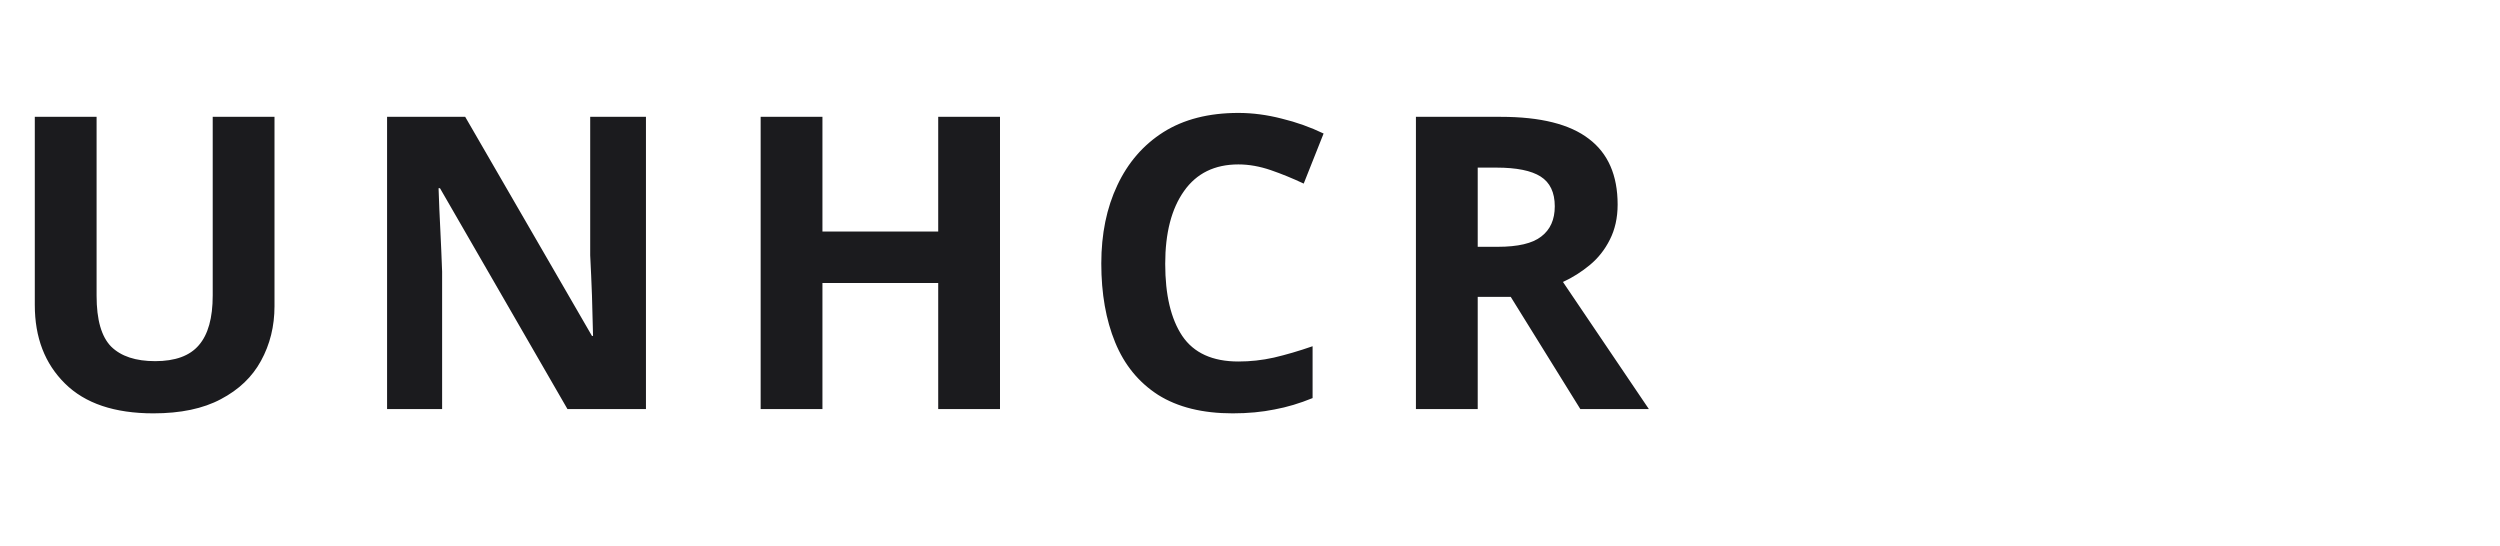
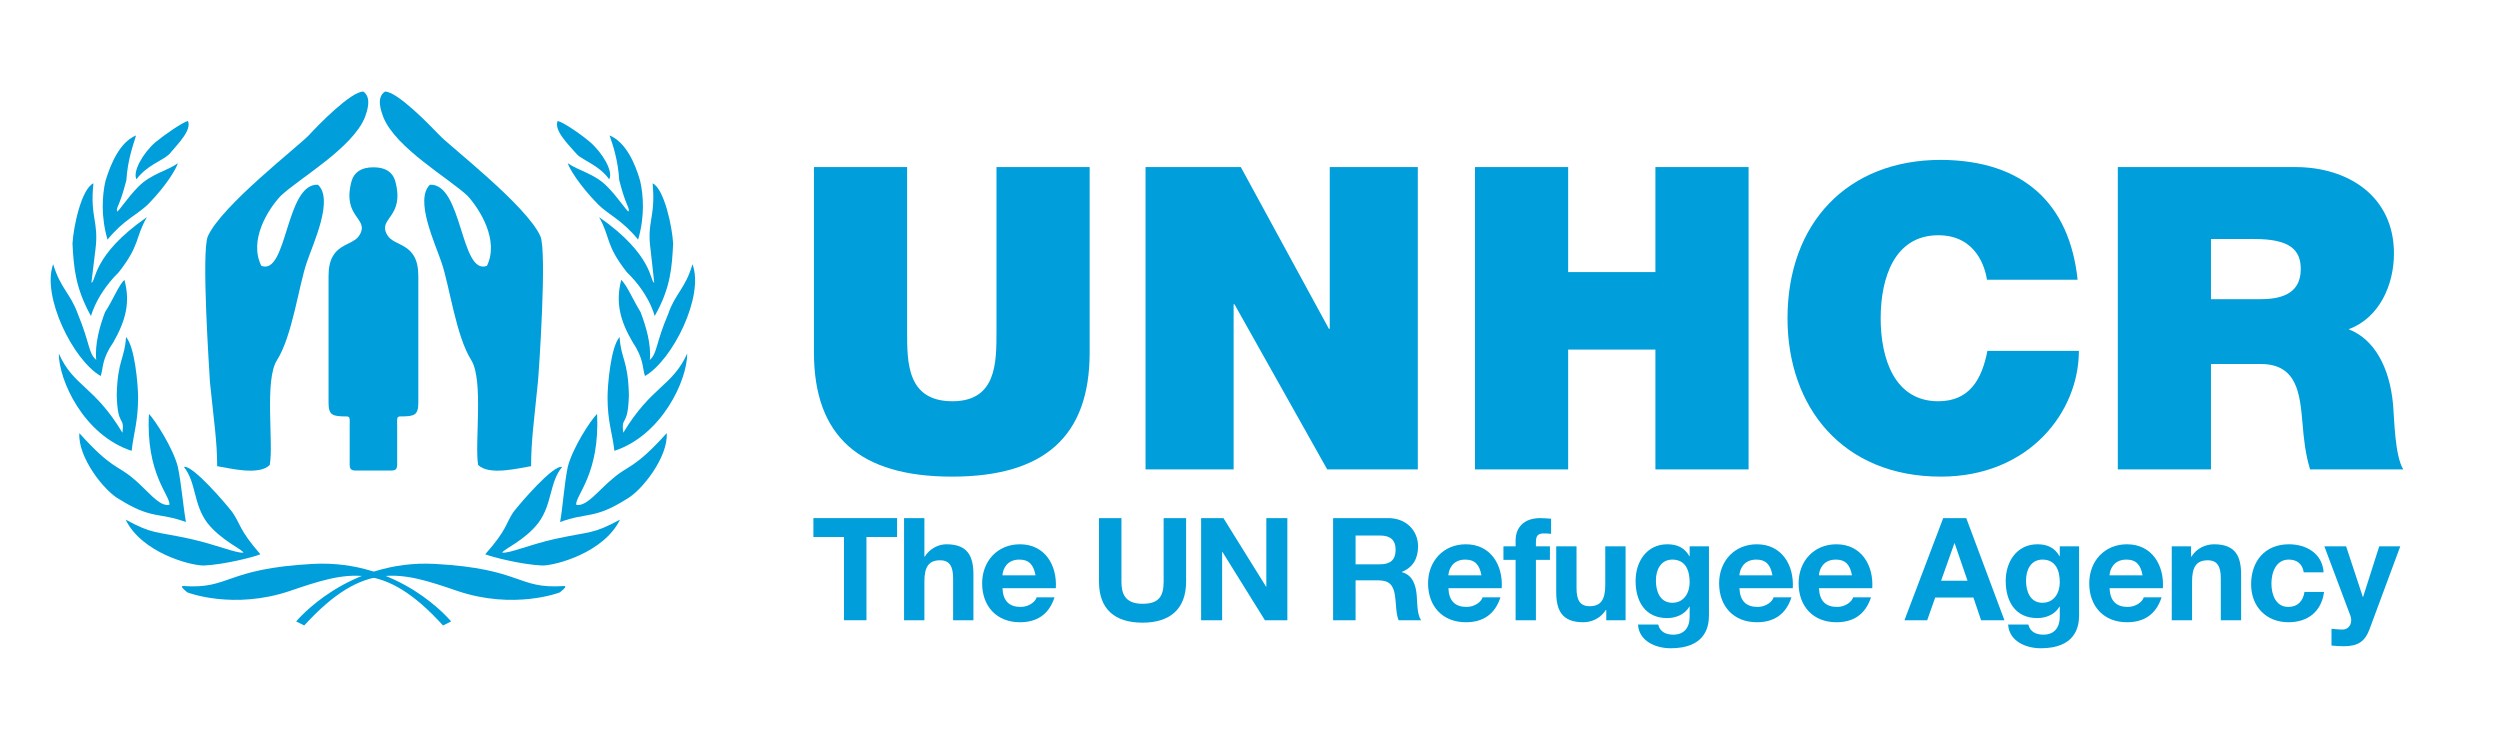
- <svg xmlns="http://www.w3.org/2000/svg" viewBox="0 0 110 24" height="24">
-   <text x="0" y="18" font-family="sans-serif" font-weight="700" font-size="18" fill="#1b1b1e" letter-spacing="0.1em">UNHCR</text>
+ <svg xmlns="http://www.w3.org/2000/svg" width="100%" height="100%" viewBox="0 0 2048 600" version="1.1" xml:space="preserve" style="fill-rule:evenodd;clip-rule:evenodd;stroke-linejoin:round;stroke-miterlimit:2;" id="svg92">
+   <defs id="defs96" />
+   <g transform="matrix(2.63182,0,0,2.63182,1007.58,302.79)" id="g90">
+     <g id="yhyh.svg" transform="matrix(1,0,0,1,-402.5,-402.5)">
+       <g transform="matrix(4.16667,0,0,4.16667,0,0)" id="g86">
+         <path d="M33.955,104.139C34.448,104.139 34.387,103.857 34.387,103.333L34.387,100.79C34.387,100.264 34.335,100.097 34.635,100.097C35.682,100.097 35.968,100.002 35.968,99.067L35.968,89.615C35.968,87.041 34.149,87.466 33.635,86.526C32.909,85.253 34.997,85.253 34.239,82.497C34.046,81.874 33.556,81.486 32.614,81.486C31.671,81.486 31.18,81.874 30.987,82.497C30.229,85.253 32.32,85.253 31.59,86.526C31.076,87.466 29.261,87.041 29.261,89.615L29.261,99.067C29.261,100.002 29.543,100.097 30.593,100.097C30.889,100.097 30.84,100.264 30.84,100.79L30.84,103.333C30.84,103.857 30.778,104.139 31.273,104.139L33.955,104.139Z" style="fill:#009edb;fill-opacity:1" id="path2" />
+         <path d="M25.679,83.629C24.751,84.619 23.28,86.927 24.239,88.847C26.189,89.598 26.041,82.669 28.468,82.788C29.67,83.9 28.11,87.168 27.629,88.608C27.027,90.379 26.55,94.097 25.409,95.896C24.452,97.397 25.171,102.106 24.868,103.725C24.061,104.534 21.869,103.964 20.94,103.813C20.94,101.956 20.699,100.487 20.4,97.517C20.371,96.918 19.739,87.738 20.249,86.629C21.299,84.318 27.027,79.91 27.81,79.07C28.499,78.319 30.926,75.829 31.858,75.829C32.516,76.28 32.129,77.331 31.978,77.748C31.05,80.059 27.027,82.34 25.679,83.629Z" style="fill:#009edb;fill-opacity:1" id="path4" />
+         <path d="M39.656,83.629C40.554,84.619 42.025,86.927 41.095,88.847C39.116,89.598 39.266,82.669 36.837,82.788C35.667,83.9 37.225,87.168 37.706,88.608C38.305,90.379 38.785,94.097 39.925,95.896C40.857,97.397 40.164,102.106 40.435,103.725C41.273,104.534 43.435,103.964 44.393,103.813C44.393,101.956 44.605,100.487 44.903,97.517C44.964,96.918 45.594,87.738 45.084,86.629C44.036,84.318 38.305,79.91 37.528,79.07C36.806,78.319 34.408,75.829 33.477,75.829C32.786,76.28 33.208,77.331 33.357,77.748C34.288,80.059 38.305,82.34 39.656,83.629Z" style="fill:#009edb;fill-opacity:1" id="path6" />
+         <path d="M17.348,80.52C16.835,80.999 15.694,81.329 14.911,82.381C14.612,81.811 15.392,80.43 16.323,79.617C17.016,79.044 18.368,78.115 18.758,78.025C19.06,78.717 17.978,79.768 17.348,80.52Z" style="fill:#009edb;fill-opacity:1" id="path8" />
+         <path d="M15.755,84.274C14.883,85.088 13.953,85.418 12.748,86.89C12.238,85.117 12.358,83.554 12.597,82.502C13.02,81.12 13.708,79.587 14.883,79.105C14.643,79.887 14.249,80.969 14.159,82.442C13.65,84.456 13.35,84.517 13.471,84.786C13.589,84.786 14.249,83.735 15.063,82.923C16.024,81.961 17.225,81.749 18.006,81.18C17.887,81.571 17.196,82.803 15.755,84.274Z" style="fill:#009edb;fill-opacity:1" id="path10" />
+         <path d="M11.515,92.601C10.345,90.496 10.223,88.963 10.133,87.19C10.195,85.957 10.794,83.103 11.696,82.683C11.426,85.266 12.118,85.508 11.845,87.641C11.845,87.761 11.545,89.985 11.545,90.105C11.907,90.046 11.575,88.061 15.694,85.208C14.792,86.769 15.211,87.251 13.589,89.325C11.696,91.188 11.426,93.022 11.515,92.601Z" style="fill:#009edb;fill-opacity:1" id="path12" />
+         <path d="M13.17,94.583C12.296,95.846 12.447,96.478 12.238,97.078C10.162,95.876 7.819,91.098 8.689,88.724C9.23,90.526 9.983,90.918 10.523,92.419C11.456,94.675 11.306,95.366 11.907,95.876C11.784,94.704 12.177,93.321 12.567,92.299C13.14,91.43 13.589,90.285 14.011,89.894C14.46,91.549 14.131,92.903 13.17,94.583Z" style="fill:#009edb;fill-opacity:1" id="path14" />
+         <path d="M15.033,98.671C15.033,100.505 14.7,101.315 14.552,102.668C10.974,101.497 9.11,97.409 9.11,95.396C10.195,97.861 11.784,97.83 13.861,101.315C14.04,99.994 13.499,100.986 13.438,98.491C13.499,95.876 14.04,95.786 14.131,94.165C14.792,94.885 15.033,97.771 15.033,98.671Z" style="fill:#009edb;fill-opacity:1" id="path16" />
+         <path d="M18.006,103.871C18.279,105.224 18.399,106.816 18.608,107.988C16.565,107.238 16.052,107.807 13.619,106.276C12.509,105.675 10.523,103.15 10.646,101.346C13.048,104.022 13.471,103.72 14.643,104.712C15.722,105.583 16.593,106.878 17.377,106.697C17.434,105.976 15.604,104.412 15.843,99.904C16.323,100.414 17.645,102.458 18.006,103.871Z" style="fill:#009edb;fill-opacity:1" id="path18" />
+         <path d="M22.064,107.238C22.696,108.139 22.547,108.529 24.167,110.393C23.776,110.574 21.465,111.173 19.93,111.234C18.911,111.234 15.304,110.274 14.101,107.807C16.172,108.92 16.205,108.65 18.97,109.252C20.952,109.702 22.365,110.332 22.906,110.274C22.787,110.003 21.253,109.372 20.202,108.048C19.148,106.636 19.39,105.044 18.457,103.871C19.089,103.69 21.551,106.576 22.064,107.238Z" style="fill:#009edb;fill-opacity:1" id="path20" />
+         <path d="M47.819,80.52C48.301,80.999 49.474,81.329 50.224,82.381C50.554,81.811 49.744,80.43 48.814,79.617C48.153,79.044 46.801,78.115 46.378,78.025C46.078,78.717 47.158,79.768 47.819,80.52Z" style="fill:#009edb;fill-opacity:1" id="path22" />
+         <path d="M49.413,84.274C50.254,85.088 51.186,85.418 52.388,86.89C52.901,85.117 52.779,83.554 52.539,82.502C52.149,81.12 51.428,79.587 50.254,79.105C50.526,79.887 50.886,80.969 50.976,82.442C51.486,84.456 51.788,84.517 51.668,84.786C51.548,84.786 50.886,83.735 50.076,82.923C49.142,81.961 47.94,81.749 47.13,81.18C47.249,81.571 47.971,82.803 49.413,84.274Z" style="fill:#009edb;fill-opacity:1" id="path24" />
+         <path d="M53.622,92.601C54.822,90.496 54.912,88.963 55.003,87.19C54.942,85.957 54.342,83.103 53.471,82.683C53.711,85.266 53.02,85.508 53.319,87.641C53.319,87.761 53.591,89.985 53.591,90.105C53.261,90.046 53.561,88.061 49.474,85.208C50.345,86.769 49.922,87.251 51.548,89.325C53.471,91.188 53.711,93.022 53.622,92.601Z" style="fill:#009edb;fill-opacity:1" id="path26" />
+         <path d="M51.999,94.583C52.84,95.846 52.689,96.478 52.901,97.078C54.973,95.876 57.347,91.098 56.446,88.724C55.935,90.526 55.154,90.918 54.644,92.419C53.681,94.675 53.831,95.366 53.261,95.876C53.38,94.704 52.959,93.321 52.569,92.299C52.027,91.43 51.548,90.285 51.125,89.894C50.705,91.549 51.005,92.903 51.999,94.583Z" style="fill:#009edb;fill-opacity:1" id="path28" />
+         <path d="M50.103,98.671C50.103,100.505 50.463,101.315 50.615,102.668C54.162,101.497 56.056,97.409 56.056,95.396C54.942,97.861 53.38,97.83 51.279,101.315C51.096,99.994 51.637,100.986 51.698,98.491C51.637,95.876 51.096,95.786 51.005,94.165C50.345,94.885 50.103,97.771 50.103,98.671Z" style="fill:#009edb;fill-opacity:1" id="path30" />
+         <path d="M47.13,103.871C46.858,105.224 46.77,106.816 46.559,107.988C48.572,107.238 49.081,107.807 51.517,106.276C52.629,105.675 54.644,103.15 54.522,101.346C52.118,104.022 51.668,103.72 50.526,104.712C49.444,105.583 48.543,106.878 47.759,106.697C47.701,105.976 49.535,104.412 49.323,99.904C48.814,100.414 47.489,102.458 47.13,103.871Z" style="fill:#009edb;fill-opacity:1" id="path32" />
+         <path d="M43.071,107.238C42.47,108.139 42.62,108.529 40.966,110.393C41.388,110.574 43.673,111.173 45.237,111.234C46.227,111.234 49.834,110.274 51.034,107.807C48.961,108.92 48.932,108.65 46.167,109.252C44.183,109.702 42.801,110.332 42.23,110.274C42.35,110.003 43.914,109.372 44.935,108.048C45.986,106.636 45.747,105.044 46.709,103.871C46.047,103.69 43.584,106.576 43.071,107.238Z" style="fill:#009edb;fill-opacity:1" id="path34" />
+         <path d="M27.445,115.713L26.842,115.413C26.842,115.413 30.662,110.754 37.213,111.115C43.764,111.475 43.313,113.008 46.83,112.768C47.22,112.738 46.528,113.248 46.528,113.248C46.528,113.248 43.104,114.57 38.867,113.127C34.657,111.685 31.921,110.813 27.445,115.713Z" style="fill:#009edb;fill-opacity:1" id="path36" />
+         <path d="M37.813,115.713L38.416,115.413C38.416,115.413 34.625,110.754 28.074,111.115C21.494,111.475 21.943,113.008 18.428,112.768C18.039,112.738 18.728,113.248 18.728,113.248C18.728,113.248 22.155,114.57 26.394,113.127C30.63,111.685 33.365,110.813 37.813,115.713Z" style="fill:#009edb;fill-opacity:1" id="path38" />
+         <path d="M67.768,109.103L65.481,109.103L65.481,107.693L71.732,107.693L71.732,109.103L69.445,109.103L69.445,115.322L67.768,115.322L67.768,109.103Z" style="fill:#009edb;fill-opacity:1" id="path40" />
+         <path d="M72.254,107.693L73.773,107.693L73.773,110.567L73.804,110.567C74.189,109.947 74.851,109.648 75.417,109.648C77.031,109.648 77.436,110.556 77.436,111.925L77.436,115.322L75.919,115.322L75.919,112.201C75.919,111.294 75.653,110.844 74.948,110.844C74.125,110.844 73.773,111.303 73.773,112.427L73.773,115.322L72.254,115.322L72.254,107.693Z" style="fill:#009edb;fill-opacity:1" id="path42" />
+         <path d="M79.605,112.928C79.648,113.889 80.118,114.328 80.962,114.328C81.572,114.328 82.062,113.954 82.158,113.612L83.494,113.612C83.067,114.915 82.158,115.472 80.909,115.472C79.168,115.472 78.087,114.275 78.087,112.565C78.087,110.909 79.232,109.648 80.909,109.648C82.79,109.648 83.698,111.229 83.591,112.928L79.605,112.928ZM82.074,111.966C81.934,111.198 81.603,110.792 80.866,110.792C79.905,110.792 79.627,111.54 79.605,111.966L82.074,111.966Z" style="fill:#009edb;fill-opacity:1" id="path44" />
+         <path d="M93.324,112.437C93.324,114.499 92.105,115.504 90.065,115.504C88.014,115.504 86.816,114.509 86.816,112.437L86.816,107.693L88.494,107.693L88.494,112.437C88.494,113.27 88.708,114.093 90.065,114.093C91.261,114.093 91.646,113.569 91.646,112.437L91.646,107.693L93.324,107.693L93.324,112.437Z" style="fill:#009edb;fill-opacity:1" id="path46" />
+         <path d="M94.445,107.693L96.112,107.693L99.295,112.811L99.317,112.811L99.317,107.693L100.888,107.693L100.888,115.322L99.211,115.322L96.036,110.215L96.015,110.215L96.015,115.322L94.445,115.322L94.445,107.693Z" style="fill:#009edb;fill-opacity:1" id="path48" />
+         <path d="M105.984,108.995L107.821,108.995C108.568,108.995 108.975,109.317 108.975,110.054C108.975,110.825 108.568,111.144 107.821,111.144L105.984,111.144L105.984,108.995ZM104.305,115.322L105.984,115.322L105.984,112.341L107.661,112.341C108.505,112.341 108.814,112.693 108.932,113.495C109.018,114.104 108.996,114.841 109.199,115.322L110.877,115.322C110.578,114.894 110.589,113.997 110.556,113.516C110.503,112.747 110.268,111.946 109.444,111.732L109.444,111.71C110.289,111.368 110.652,110.695 110.652,109.799C110.652,108.645 109.788,107.693 108.419,107.693L104.305,107.693L104.305,115.322Z" style="fill:#009edb;fill-opacity:1" id="path50" />
+         <path d="M112.918,111.966C112.939,111.54 113.216,110.792 114.178,110.792C114.915,110.792 115.247,111.198 115.386,111.966L112.918,111.966ZM116.902,112.928C117.01,111.229 116.101,109.648 114.221,109.648C112.543,109.648 111.4,110.909 111.4,112.565C111.4,114.275 112.479,115.472 114.221,115.472C115.472,115.472 116.379,114.915 116.807,113.612L115.472,113.612C115.374,113.954 114.883,114.328 114.274,114.328C113.431,114.328 112.96,113.889 112.918,112.928L116.902,112.928Z" style="fill:#009edb;fill-opacity:1" id="path52" />
+         <path d="M117.939,110.813L117.03,110.813L117.03,109.799L117.939,109.799L117.939,109.37C117.939,108.399 118.548,107.693 119.787,107.693C120.054,107.693 120.332,107.725 120.589,107.737L120.589,108.868C120.408,108.848 120.226,108.837 120.032,108.837C119.628,108.837 119.456,109.007 119.456,109.468L119.456,109.799L120.503,109.799L120.503,110.813L119.456,110.813L119.456,115.322L117.939,115.322L117.939,110.813Z" style="fill:#009edb;fill-opacity:1" id="path54" />
+         <path d="M126.155,115.322L124.712,115.322L124.712,114.552L124.68,114.552C124.295,115.171 123.633,115.472 122.992,115.472C121.379,115.472 120.973,114.562 120.973,113.195L120.973,109.799L122.49,109.799L122.49,112.918C122.49,113.827 122.757,114.275 123.463,114.275C124.285,114.275 124.637,113.815 124.637,112.693L124.637,109.799L126.155,109.799L126.155,115.322Z" style="fill:#009edb;fill-opacity:1" id="path56" />
+         <path d="M129.647,114.018C128.718,114.018 128.42,113.152 128.42,112.361C128.42,111.54 128.793,110.792 129.647,110.792C130.632,110.792 130.941,111.593 130.941,112.49C130.941,113.281 130.514,114.018 129.647,114.018ZM132.383,109.799L130.941,109.799L130.941,110.536L130.918,110.536C130.557,109.894 130.001,109.648 129.274,109.648C127.725,109.648 126.903,110.952 126.903,112.383C126.903,113.901 127.607,115.162 129.264,115.162C129.925,115.162 130.588,114.883 130.918,114.306L130.941,114.306L130.941,115.033C130.951,115.824 130.566,116.4 129.723,116.4C129.188,116.4 128.729,116.208 128.59,115.643L127.083,115.643C127.157,116.902 128.43,117.416 129.52,117.416C132.063,117.416 132.383,115.877 132.383,114.969L132.383,109.799Z" style="fill:#009edb;fill-opacity:1" id="path58" />
+         <path d="M134.659,111.966C134.679,111.54 134.958,110.792 135.92,110.792C136.657,110.792 136.987,111.198 137.126,111.966L134.659,111.966ZM138.645,112.928C138.751,111.229 137.843,109.648 135.962,109.648C134.286,109.648 133.142,110.909 133.142,112.565C133.142,114.275 134.221,115.472 135.962,115.472C137.212,115.472 138.121,114.915 138.547,113.612L137.212,113.612C137.116,113.954 136.625,114.328 136.016,114.328C135.172,114.328 134.702,113.889 134.659,112.928L138.645,112.928Z" style="fill:#009edb;fill-opacity:1" id="path60" />
+         <path d="M140.6,111.966C140.621,111.54 140.898,110.792 141.86,110.792C142.597,110.792 142.928,111.198 143.066,111.966L140.6,111.966ZM144.583,112.928C144.69,111.229 143.783,109.648 141.902,109.648C140.224,109.648 139.081,110.909 139.081,112.565C139.081,114.275 140.161,115.472 141.902,115.472C143.153,115.472 144.061,114.915 144.488,113.612L143.153,113.612C143.056,113.954 142.564,114.328 141.956,114.328C141.111,114.328 140.642,113.889 140.6,112.928L144.583,112.928Z" style="fill:#009edb;fill-opacity:1" id="path62" />
+         <path d="M150.717,109.573L150.738,109.573L151.7,112.372L149.724,112.372L150.717,109.573ZM146.988,115.322L148.686,115.322L149.286,113.624L152.138,113.624L152.713,115.322L154.456,115.322L151.604,107.693L149.883,107.693L146.988,115.322Z" style="fill:#009edb;fill-opacity:1" id="path64" />
+         <path d="M157.298,114.018C156.368,114.018 156.069,113.152 156.069,112.361C156.069,111.54 156.442,110.792 157.298,110.792C158.28,110.792 158.591,111.593 158.591,112.49C158.591,113.281 158.164,114.018 157.298,114.018ZM160.033,109.799L158.591,109.799L158.591,110.536L158.569,110.536C158.206,109.894 157.65,109.648 156.925,109.648C155.374,109.648 154.552,110.952 154.552,112.383C154.552,113.901 155.258,115.162 156.913,115.162C157.575,115.162 158.239,114.883 158.569,114.306L158.591,114.306L158.591,115.033C158.6,115.824 158.217,116.4 157.373,116.4C156.839,116.4 156.378,116.208 156.241,115.643L154.733,115.643C154.808,116.902 156.08,117.416 157.17,117.416C159.712,117.416 160.033,115.877 160.033,114.969L160.033,109.799Z" style="fill:#009edb;fill-opacity:1" id="path66" />
+         <path d="M162.308,111.966C162.329,111.54 162.607,110.792 163.569,110.792C164.306,110.792 164.638,111.198 164.775,111.966L162.308,111.966ZM166.294,112.928C166.401,111.229 165.492,109.648 163.612,109.648C161.933,109.648 160.792,110.909 160.792,112.565C160.792,114.275 161.87,115.472 163.612,115.472C164.863,115.472 165.77,114.915 166.196,113.612L164.863,113.612C164.766,113.954 164.273,114.328 163.665,114.328C162.822,114.328 162.351,113.889 162.308,112.928L166.294,112.928Z" style="fill:#009edb;fill-opacity:1" id="path68" />
+         <path d="M166.956,109.799L168.398,109.799L168.398,110.567L168.43,110.567C168.815,109.947 169.478,109.648 170.118,109.648C171.731,109.648 172.138,110.556 172.138,111.925L172.138,115.322L170.621,115.322L170.621,112.201C170.621,111.294 170.353,110.844 169.648,110.844C168.825,110.844 168.473,111.303 168.473,112.427L168.473,115.322L166.956,115.322L166.956,109.799Z" style="fill:#009edb;fill-opacity:1" id="path70" />
+         <path d="M176.816,111.743C176.722,111.122 176.325,110.792 175.696,110.792C174.723,110.792 174.402,111.775 174.402,112.586C174.402,113.378 174.712,114.328 175.663,114.328C176.368,114.328 176.774,113.88 176.871,113.206L178.334,113.206C178.143,114.669 177.126,115.472 175.674,115.472C174.007,115.472 172.885,114.296 172.885,112.639C172.885,110.92 173.911,109.648 175.705,109.648C177.01,109.648 178.206,110.332 178.301,111.743L176.816,111.743Z" style="fill:#009edb;fill-opacity:1" id="path72" />
+         <path d="M181.722,116.016C181.389,116.902 180.866,117.265 179.818,117.265C179.509,117.265 179.2,117.245 178.89,117.213L178.89,115.962C179.179,115.983 179.476,116.026 179.777,116.016C180.299,115.962 180.471,115.417 180.299,114.979L178.356,109.799L179.98,109.799L181.23,113.581L181.251,113.581L182.457,109.799L184.029,109.799L181.722,116.016Z" style="fill:#009edb;fill-opacity:1" id="path74" />
+         <path d="M86.119,95.326C86.119,101.588 82.734,104.594 75.837,104.594C68.939,104.594 65.523,101.588 65.523,95.326L65.523,81.469L72.482,81.469L72.482,93.775C72.482,96.084 72.482,98.963 75.869,98.963C79.159,98.963 79.159,96.084 79.159,93.775L79.159,81.469L86.119,81.469L86.119,95.326Z" style="fill:#009edb;fill-opacity:1" id="path76" />
+         <path d="M90.294,81.469L97.411,81.469L103.992,93.553L104.055,93.553L104.055,81.469L110.634,81.469L110.634,104.055L103.866,104.055L96.937,91.718L96.874,91.718L96.874,104.055L90.294,104.055L90.294,81.469Z" style="fill:#009edb;fill-opacity:1" id="path78" />
+         <path d="M114.906,81.469L121.865,81.469L121.865,89.314L128.383,89.314L128.383,81.469L135.344,81.469L135.344,104.055L128.383,104.055L128.383,95.103L121.865,95.103L121.865,104.055L114.906,104.055L114.906,81.469Z" style="fill:#009edb;fill-opacity:1" id="path80" />
+         <path d="M153.153,89.884C153.026,89.06 152.394,86.562 149.515,86.562C146.255,86.562 145.211,89.724 145.211,92.762C145.211,95.799 146.255,98.963 149.515,98.963C151.856,98.963 152.774,97.318 153.185,95.198L160.018,95.198C160.018,99.754 156.316,104.594 149.704,104.594C142.398,104.594 138.252,99.436 138.252,92.762C138.252,85.644 142.745,80.932 149.704,80.932C155.904,80.962 159.323,84.221 159.923,89.884L153.153,89.884Z" style="fill:#009edb;fill-opacity:1" id="path82" />
+         <path d="M169.886,86.844L173.147,86.844C175.803,86.844 176.594,87.667 176.594,89.093C176.594,91.116 174.822,91.339 173.526,91.339L169.886,91.339L169.886,86.844ZM162.927,104.055L169.886,104.055L169.886,96.179L173.59,96.179C176.342,96.179 176.529,98.425 176.722,100.578C176.815,101.748 176.94,102.918 177.29,104.055L184.251,104.055C183.616,103.012 183.587,100.323 183.49,99.217C183.237,96.399 182.067,94.312 180.168,93.585C182.478,92.729 183.555,90.263 183.555,87.922C183.555,83.649 180.136,81.469 176.183,81.469L162.927,81.469L162.927,104.055Z" style="fill:#009edb;fill-opacity:1" id="path84" />
+       </g>
+     </g>
+     <g id="yhyh.svg1">
+         </g>
+   </g>
</svg>
